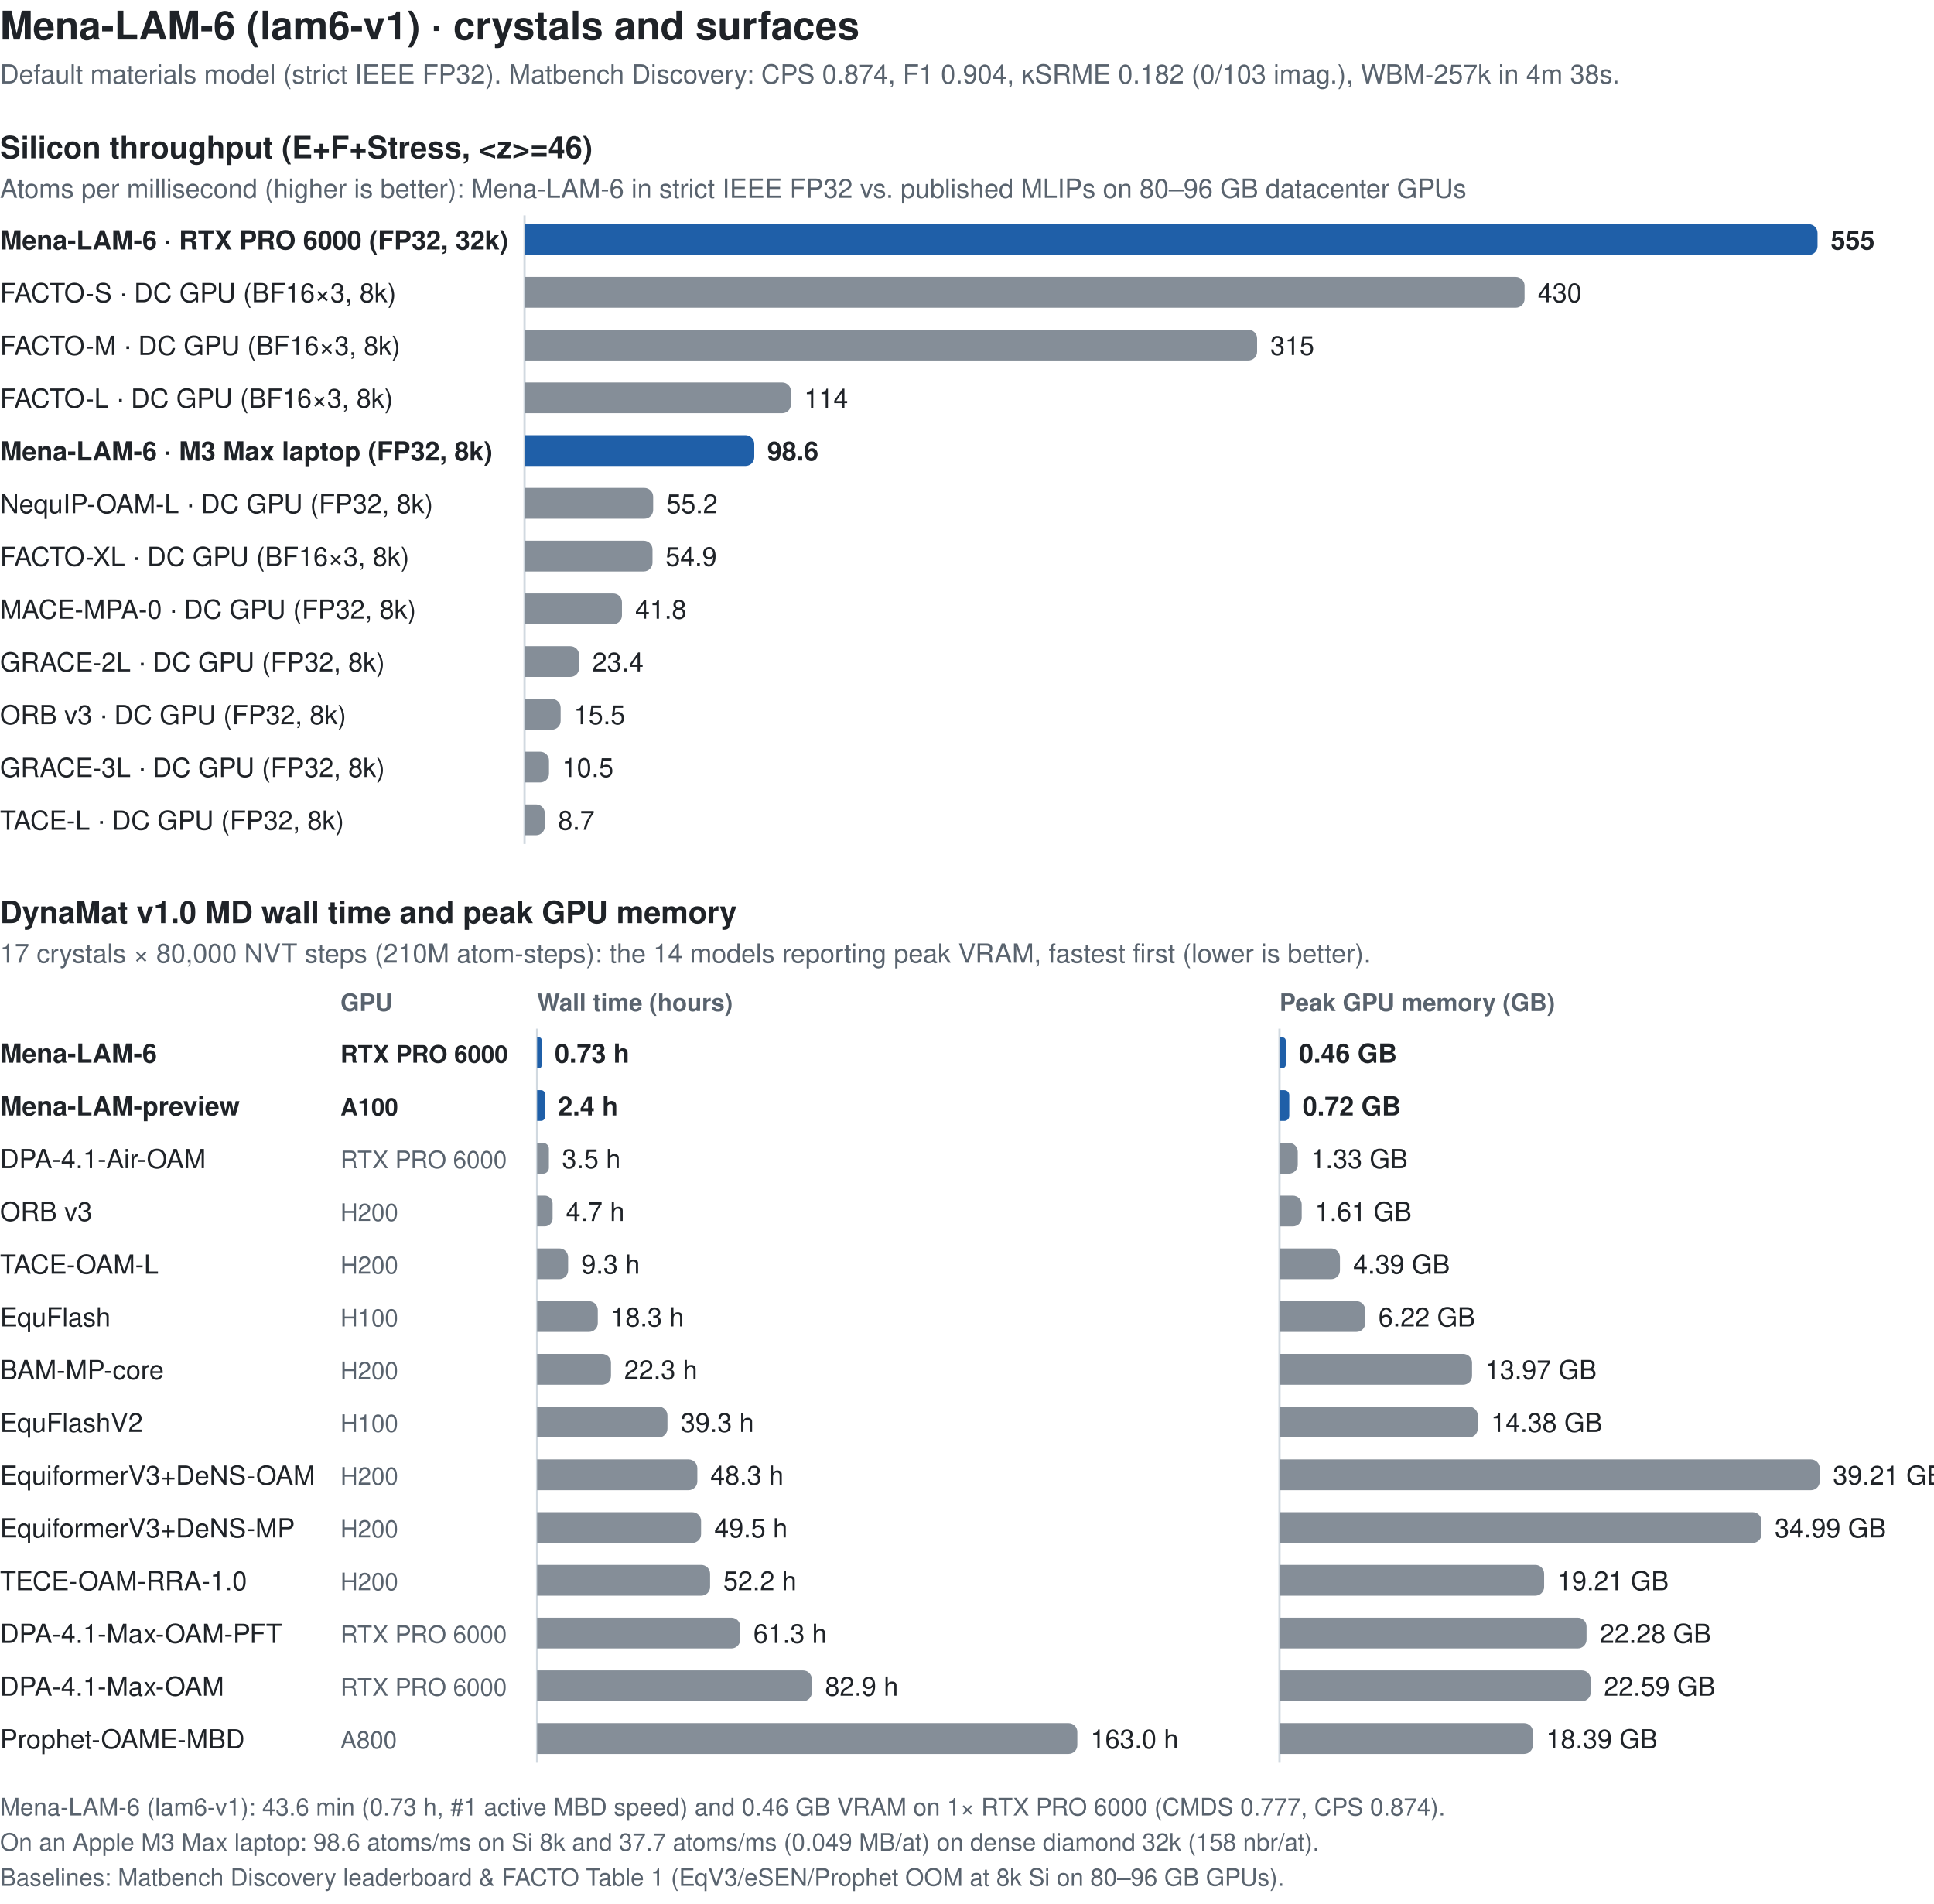
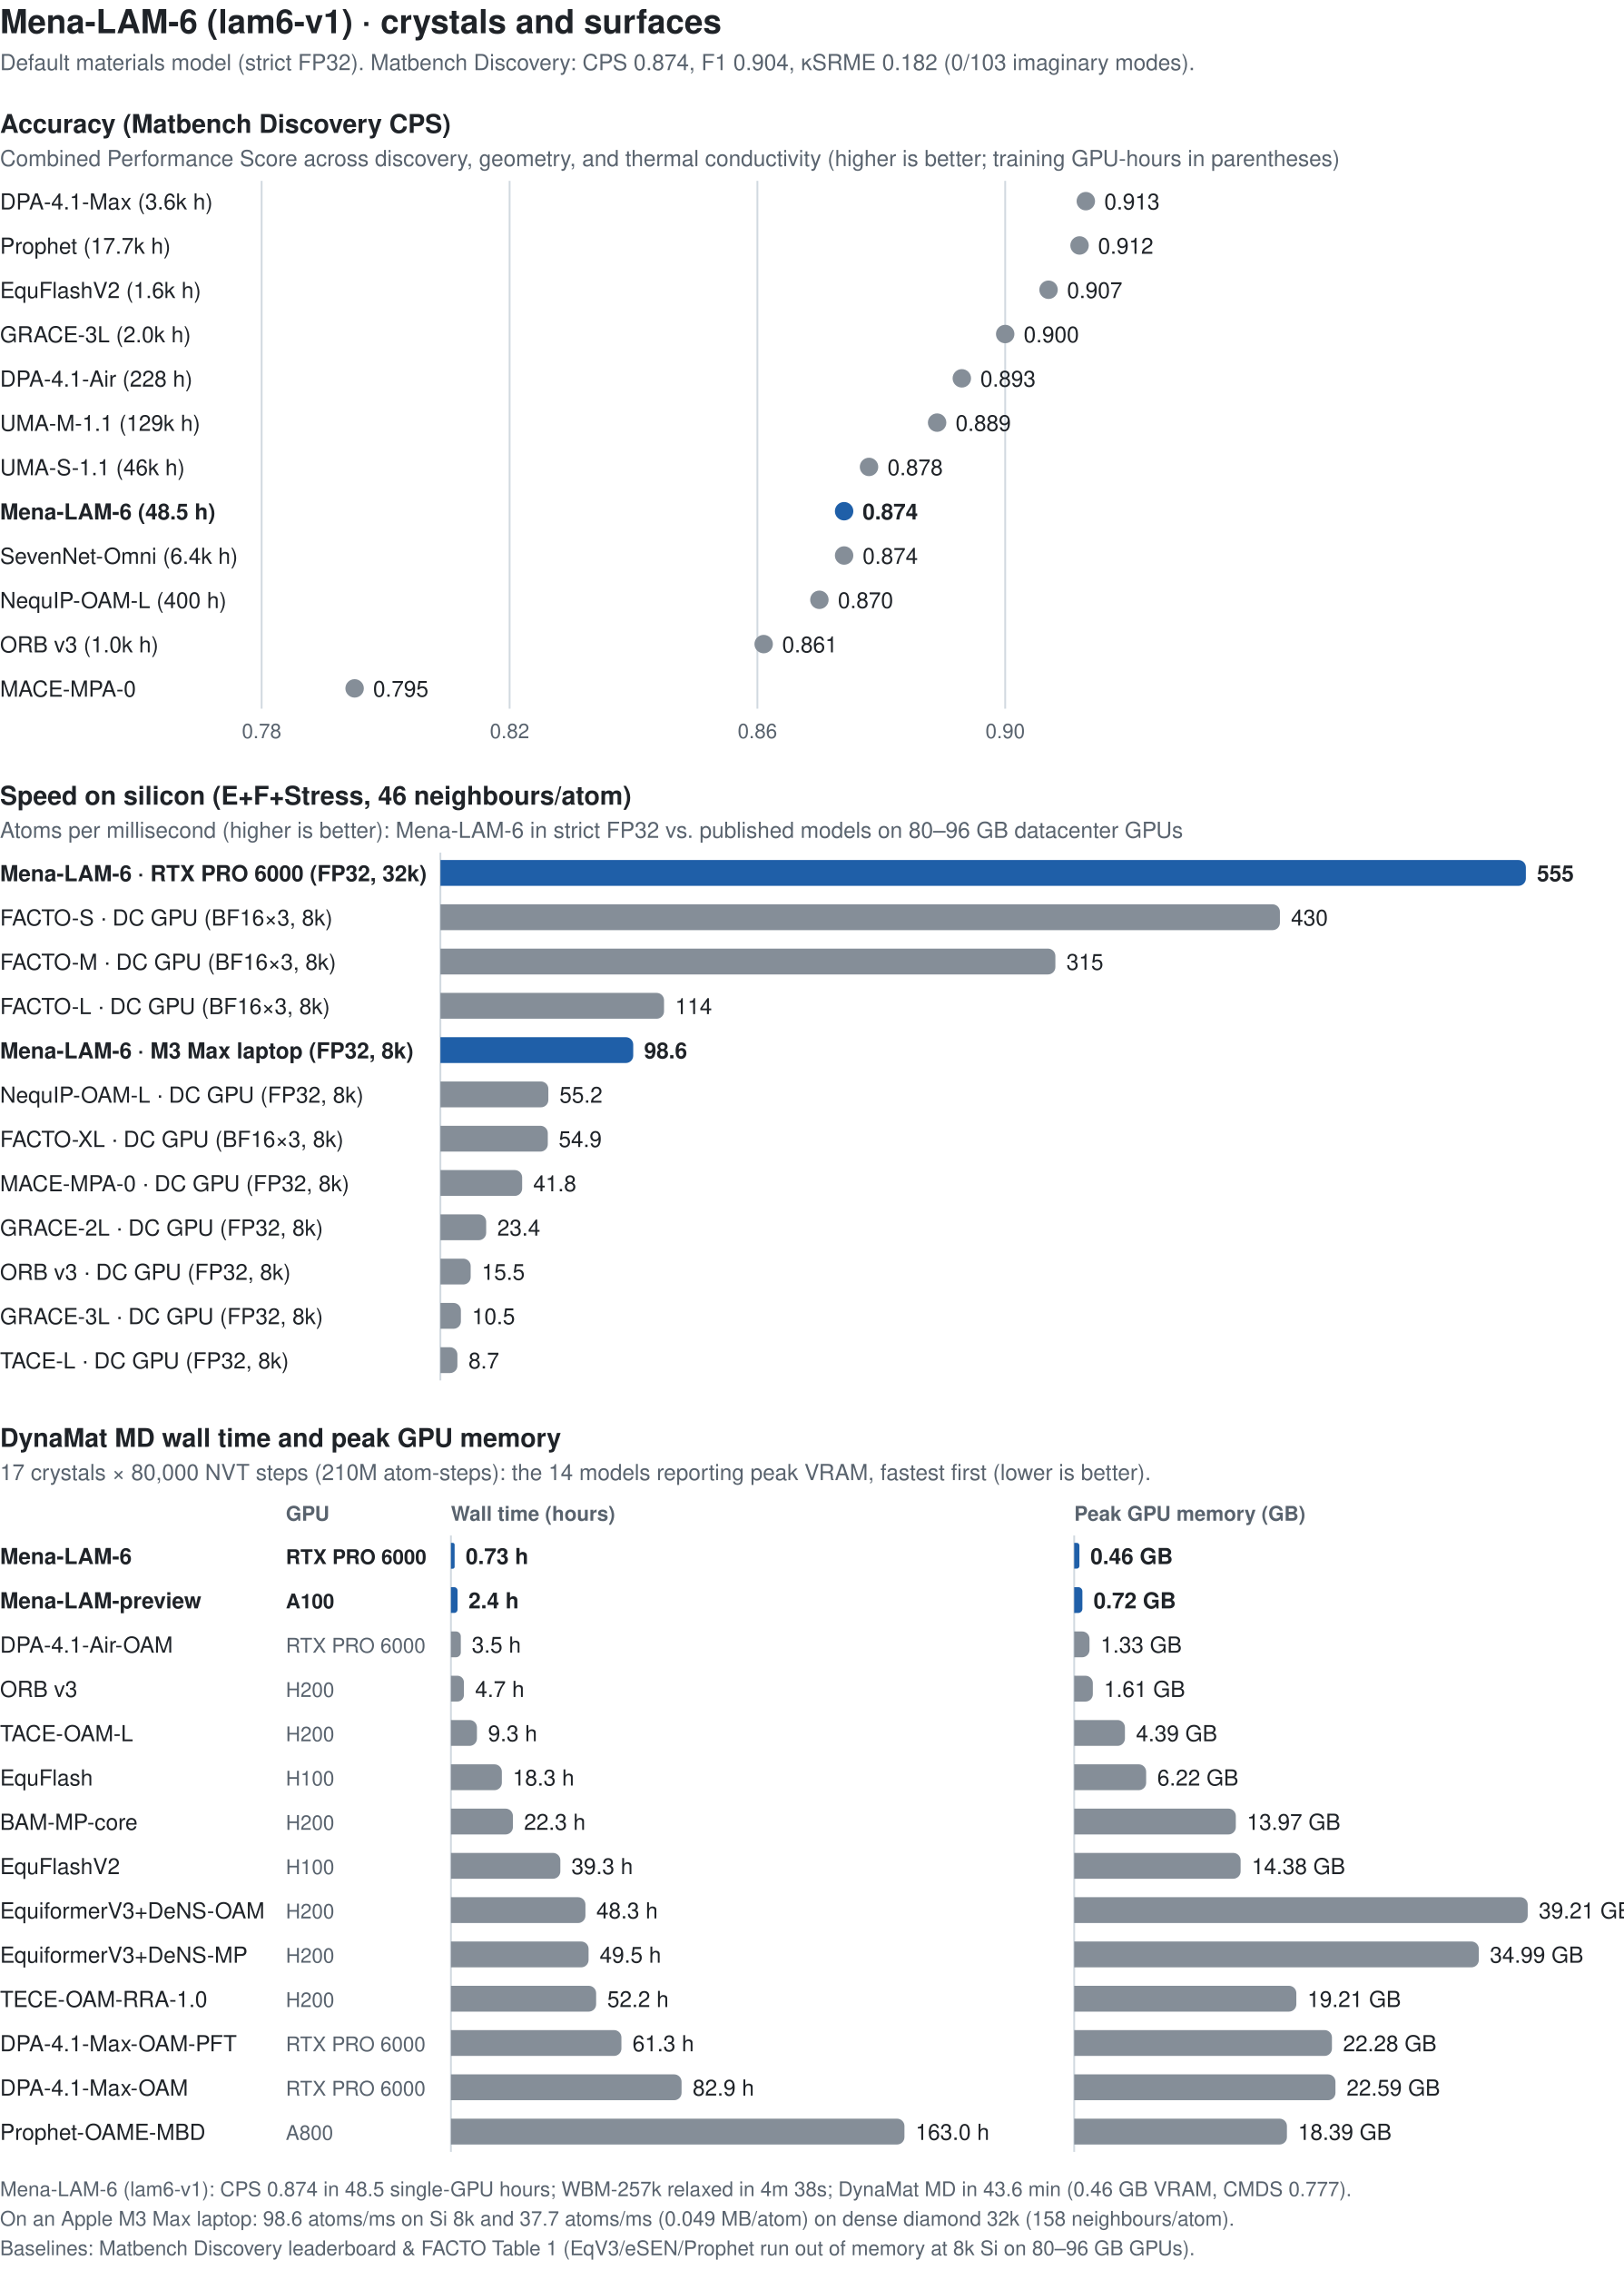
- <svg xmlns="http://www.w3.org/2000/svg" width="880" height="866" viewBox="0 0 880 866" font-family="-apple-system, BlinkMacSystemFont, 'Segoe UI', Helvetica, Arial, sans-serif" role="img" aria-labelledby="t d">
+ <svg xmlns="http://www.w3.org/2000/svg" width="880" height="1230" viewBox="0 0 880 1230" font-family="-apple-system, BlinkMacSystemFont, 'Segoe UI', Helvetica, Arial, sans-serif" role="img" aria-labelledby="t d">
  <text x="0.0" y="18.0" font-size="18" font-weight="700" fill="#1f2328" text-anchor="start">Mena-LAM-6 (lam6-v1) · crystals and surfaces</text>
-   <text x="0.0" y="38.0" font-size="12" font-weight="400" fill="#59636e" text-anchor="start">Default materials model (strict IEEE FP32). Matbench Discovery: CPS 0.874, F1 0.904, κSRME 0.182 (0/103 imag.), WBM-257k in 4m 38s.</text>
-   <text x="0.0" y="72.0" font-size="14" font-weight="600" fill="#1f2328" text-anchor="start">Silicon throughput (E+F+Stress, &lt;z&gt;=46)</text>
-   <text x="0.0" y="90.0" font-size="12" font-weight="400" fill="#59636e" text-anchor="start">Atoms per millisecond (higher is better): Mena-LAM-6 in strict IEEE FP32 vs. published MLIPs on 80–96 GB datacenter GPUs</text>
-   <line x1="238.68" y1="98" x2="238.68" y2="384" stroke="#d1d9e0" stroke-width="1" />
-   <text x="0.0" y="113.5" font-size="12" font-weight="600" fill="#1f2328" text-anchor="start">Mena-LAM-6 · RTX PRO 6000 (FP32, 32k)</text>
-   <path d="M238.7,102.0 h584.3 a4.0,4.0 0 0 1 4.0,4.0 v6.0 a4.0,4.0 0 0 1 -4.0,4.0 h-584.3 z" fill="#1f5fa8" />
-   <text x="833.0" y="113.5" font-size="12" font-weight="600" fill="#1f2328" text-anchor="start">555</text>
-   <text x="0.0" y="137.5" font-size="12" font-weight="400" fill="#1f2328" text-anchor="start">FACTO-S · DC GPU (BF16×3, 8k)</text>
-   <path d="M238.7,126.0 h451.0 a4.0,4.0 0 0 1 4.0,4.0 v6.0 a4.0,4.0 0 0 1 -4.0,4.0 h-451.0 z" fill="#858e98" />
-   <text x="699.7" y="137.5" font-size="12" font-weight="400" fill="#1f2328" text-anchor="start">430</text>
-   <text x="0.0" y="161.5" font-size="12" font-weight="400" fill="#1f2328" text-anchor="start">FACTO-M · DC GPU (BF16×3, 8k)</text>
-   <path d="M238.7,150.0 h329.3 a4.0,4.0 0 0 1 4.0,4.0 v6.0 a4.0,4.0 0 0 1 -4.0,4.0 h-329.3 z" fill="#858e98" />
-   <text x="578.0" y="161.5" font-size="12" font-weight="400" fill="#1f2328" text-anchor="start">315</text>
-   <text x="0.0" y="185.5" font-size="12" font-weight="400" fill="#1f2328" text-anchor="start">FACTO-L · DC GPU (BF16×3, 8k)</text>
-   <path d="M238.7,174.0 h117.2 a4.0,4.0 0 0 1 4.0,4.0 v6.0 a4.0,4.0 0 0 1 -4.0,4.0 h-117.2 z" fill="#858e98" />
-   <text x="365.9" y="185.5" font-size="12" font-weight="400" fill="#1f2328" text-anchor="start">114</text>
-   <text x="0.0" y="209.5" font-size="12" font-weight="600" fill="#1f2328" text-anchor="start">Mena-LAM-6 · M3 Max laptop (FP32, 8k)</text>
-   <path d="M238.7,198.0 h100.5 a4.0,4.0 0 0 1 4.0,4.0 v6.0 a4.0,4.0 0 0 1 -4.0,4.0 h-100.5 z" fill="#1f5fa8" />
-   <text x="349.1" y="209.5" font-size="12" font-weight="600" fill="#1f2328" text-anchor="start">98.6</text>
-   <text x="0.0" y="233.5" font-size="12" font-weight="400" fill="#1f2328" text-anchor="start">NequIP-OAM-L · DC GPU (FP32, 8k)</text>
-   <path d="M238.7,222.0 h54.5 a4.0,4.0 0 0 1 4.0,4.0 v6.0 a4.0,4.0 0 0 1 -4.0,4.0 h-54.5 z" fill="#858e98" />
-   <text x="303.2" y="233.5" font-size="12" font-weight="400" fill="#1f2328" text-anchor="start">55.2</text>
-   <text x="0.0" y="257.5" font-size="12" font-weight="400" fill="#1f2328" text-anchor="start">FACTO-XL · DC GPU (BF16×3, 8k)</text>
-   <path d="M238.7,246.0 h54.2 a4.0,4.0 0 0 1 4.0,4.0 v6.0 a4.0,4.0 0 0 1 -4.0,4.0 h-54.2 z" fill="#858e98" />
-   <text x="302.8" y="257.5" font-size="12" font-weight="400" fill="#1f2328" text-anchor="start">54.9</text>
-   <text x="0.0" y="281.5" font-size="12" font-weight="400" fill="#1f2328" text-anchor="start">MACE-MPA-0 · DC GPU (FP32, 8k)</text>
-   <path d="M238.7,270.0 h40.3 a4.0,4.0 0 0 1 4.0,4.0 v6.0 a4.0,4.0 0 0 1 -4.0,4.0 h-40.3 z" fill="#858e98" />
-   <text x="289.0" y="281.5" font-size="12" font-weight="400" fill="#1f2328" text-anchor="start">41.8</text>
-   <text x="0.0" y="305.5" font-size="12" font-weight="400" fill="#1f2328" text-anchor="start">GRACE-2L · DC GPU (FP32, 8k)</text>
-   <path d="M238.7,294.0 h20.8 a4.0,4.0 0 0 1 4.0,4.0 v6.0 a4.0,4.0 0 0 1 -4.0,4.0 h-20.8 z" fill="#858e98" />
-   <text x="269.5" y="305.5" font-size="12" font-weight="400" fill="#1f2328" text-anchor="start">23.4</text>
-   <text x="0.0" y="329.5" font-size="12" font-weight="400" fill="#1f2328" text-anchor="start">ORB v3 · DC GPU (FP32, 8k)</text>
-   <path d="M238.7,318.0 h12.4 a4.0,4.0 0 0 1 4.0,4.0 v6.0 a4.0,4.0 0 0 1 -4.0,4.0 h-12.4 z" fill="#858e98" />
-   <text x="261.1" y="329.5" font-size="12" font-weight="400" fill="#1f2328" text-anchor="start">15.5</text>
-   <text x="0.0" y="353.5" font-size="12" font-weight="400" fill="#1f2328" text-anchor="start">GRACE-3L · DC GPU (FP32, 8k)</text>
-   <path d="M238.7,342.0 h7.1 a4.0,4.0 0 0 1 4.0,4.0 v6.0 a4.0,4.0 0 0 1 -4.0,4.0 h-7.1 z" fill="#858e98" />
-   <text x="255.8" y="353.5" font-size="12" font-weight="400" fill="#1f2328" text-anchor="start">10.5</text>
-   <text x="0.0" y="377.5" font-size="12" font-weight="400" fill="#1f2328" text-anchor="start">TACE-L · DC GPU (FP32, 8k)</text>
-   <path d="M238.7,366.0 h5.2 a4.0,4.0 0 0 1 4.0,4.0 v6.0 a4.0,4.0 0 0 1 -4.0,4.0 h-5.2 z" fill="#858e98" />
-   <text x="253.9" y="377.5" font-size="12" font-weight="400" fill="#1f2328" text-anchor="start">8.7</text>
-   <text x="0.0" y="420.0" font-size="14" font-weight="600" fill="#1f2328" text-anchor="start">DynaMat v1.0 MD wall time and peak GPU memory</text>
-   <text x="0.0" y="438.0" font-size="12" font-weight="400" fill="#59636e" text-anchor="start">17 crystals × 80,000 NVT steps (210M atom-steps): the 14 models reporting peak VRAM, fastest first (lower is better).</text>
-   <text x="154.9" y="460.0" font-size="11" font-weight="600" fill="#59636e" text-anchor="start">GPU</text>
-   <text x="244.4" y="460.0" font-size="11" font-weight="600" fill="#59636e" text-anchor="start">Wall time (hours)</text>
-   <text x="582.2" y="460.0" font-size="11" font-weight="600" fill="#59636e" text-anchor="start">Peak GPU memory (GB)</text>
-   <line x1="244.4" y1="468" x2="244.4" y2="802" stroke="#d1d9e0" stroke-width="1" />
-   <line x1="582.2" y1="468" x2="582.2" y2="802" stroke="#d1d9e0" stroke-width="1" />
-   <text x="0.0" y="483.5" font-size="12" font-weight="600" fill="#1f2328" text-anchor="start">Mena-LAM-6</text>
-   <text x="154.9" y="483.5" font-size="11" font-weight="600" fill="#1f2328" text-anchor="start">RTX PRO 6000</text>
-   <path d="M244.4,472.0 h1.0 a1.0,1.0 0 0 1 1.0,1.0 v12.0 a1.0,1.0 0 0 1 -1.0,1.0 h-1.0 z" fill="#1f5fa8" />
-   <text x="252.4" y="483.5" font-size="12" font-weight="600" fill="#1f2328" text-anchor="start">0.73 h</text>
-   <path d="M582.2,472.0 h1.4 a1.429,1.429 0 0 1 1.429,1.429 v11.1 a1.429,1.429 0 0 1 -1.429,1.429 h-1.4 z" fill="#1f5fa8" />
-   <text x="591.0" y="483.5" font-size="12" font-weight="600" fill="#1f2328" text-anchor="start">0.46 GB</text>
-   <text x="0.0" y="507.5" font-size="12" font-weight="600" fill="#1f2328" text-anchor="start">Mena-LAM-preview</text>
-   <text x="154.9" y="507.5" font-size="11" font-weight="600" fill="#1f2328" text-anchor="start">A100</text>
-   <path d="M244.4,496.0 h1.8 a1.784,1.784 0 0 1 1.784,1.784 v10.4 a1.784,1.784 0 0 1 -1.784,1.784 h-1.8 z" fill="#1f5fa8" />
-   <text x="253.9" y="507.5" font-size="12" font-weight="600" fill="#1f2328" text-anchor="start">2.4 h</text>
-   <path d="M582.2,496.0 h2.2 a2.244,2.244 0 0 1 2.244,2.244 v9.5 a2.244,2.244 0 0 1 -2.244,2.244 h-2.2 z" fill="#1f5fa8" />
-   <text x="592.7" y="507.5" font-size="12" font-weight="600" fill="#1f2328" text-anchor="start">0.72 GB</text>
-   <text x="0.0" y="531.5" font-size="12" font-weight="400" fill="#1f2328" text-anchor="start">DPA-4.1-Air-OAM</text>
-   <text x="154.9" y="531.5" font-size="11" font-weight="400" fill="#59636e" text-anchor="start">RTX PRO 6000</text>
-   <path d="M244.4,520.0 h2.7 a2.652,2.652 0 0 1 2.652,2.652 v8.7 a2.652,2.652 0 0 1 -2.652,2.652 h-2.7 z" fill="#858e98" />
-   <text x="255.7" y="531.5" font-size="12" font-weight="400" fill="#1f2328" text-anchor="start">3.5 h</text>
-   <path d="M582.2,520.0 h4.3 a4.0,4.0 0 0 1 4.0,4.0 v6.0 a4.0,4.0 0 0 1 -4.0,4.0 h-4.3 z" fill="#858e98" />
-   <text x="596.5" y="531.5" font-size="12" font-weight="400" fill="#1f2328" text-anchor="start">1.33 GB</text>
-   <text x="0.0" y="555.5" font-size="12" font-weight="400" fill="#1f2328" text-anchor="start">ORB v3</text>
-   <text x="154.9" y="555.5" font-size="11" font-weight="400" fill="#59636e" text-anchor="start">H200</text>
-   <path d="M244.4,544.0 h3.5 a3.537,3.537 0 0 1 3.537,3.537 v6.9 a3.537,3.537 0 0 1 -3.537,3.537 h-3.5 z" fill="#858e98" />
-   <text x="257.5" y="555.5" font-size="12" font-weight="400" fill="#1f2328" text-anchor="start">4.7 h</text>
-   <path d="M582.2,544.0 h6.1 a4.0,4.0 0 0 1 4.0,4.0 v6.0 a4.0,4.0 0 0 1 -4.0,4.0 h-6.1 z" fill="#858e98" />
-   <text x="598.3" y="555.5" font-size="12" font-weight="400" fill="#1f2328" text-anchor="start">1.61 GB</text>
-   <text x="0.0" y="579.5" font-size="12" font-weight="400" fill="#1f2328" text-anchor="start">TACE-OAM-L</text>
-   <text x="154.9" y="579.5" font-size="11" font-weight="400" fill="#59636e" text-anchor="start">H200</text>
-   <path d="M244.4,568.0 h10.1 a4.0,4.0 0 0 1 4.0,4.0 v6.0 a4.0,4.0 0 0 1 -4.0,4.0 h-10.1 z" fill="#858e98" />
-   <text x="264.5" y="579.5" font-size="12" font-weight="400" fill="#1f2328" text-anchor="start">9.3 h</text>
-   <path d="M582.2,568.0 h23.5 a4.0,4.0 0 0 1 4.0,4.0 v6.0 a4.0,4.0 0 0 1 -4.0,4.0 h-23.5 z" fill="#858e98" />
-   <text x="615.7" y="579.5" font-size="12" font-weight="400" fill="#1f2328" text-anchor="start">4.39 GB</text>
-   <text x="0.0" y="603.5" font-size="12" font-weight="400" fill="#1f2328" text-anchor="start">EquFlash</text>
-   <text x="154.9" y="603.5" font-size="11" font-weight="400" fill="#59636e" text-anchor="start">H100</text>
-   <path d="M244.4,592.0 h23.6 a4.0,4.0 0 0 1 4.0,4.0 v6.0 a4.0,4.0 0 0 1 -4.0,4.0 h-23.6 z" fill="#858e98" />
-   <text x="277.9" y="603.5" font-size="12" font-weight="400" fill="#1f2328" text-anchor="start">18.3 h</text>
-   <path d="M582.2,592.0 h35.0 a4.0,4.0 0 0 1 4.0,4.0 v6.0 a4.0,4.0 0 0 1 -4.0,4.0 h-35.0 z" fill="#858e98" />
-   <text x="627.2" y="603.5" font-size="12" font-weight="400" fill="#1f2328" text-anchor="start">6.22 GB</text>
-   <text x="0.0" y="627.5" font-size="12" font-weight="400" fill="#1f2328" text-anchor="start">BAM-MP-core</text>
-   <text x="154.9" y="627.5" font-size="11" font-weight="400" fill="#59636e" text-anchor="start">H200</text>
-   <path d="M244.4,616.0 h29.6 a4.0,4.0 0 0 1 4.0,4.0 v6.0 a4.0,4.0 0 0 1 -4.0,4.0 h-29.6 z" fill="#858e98" />
-   <text x="284.0" y="627.5" font-size="12" font-weight="400" fill="#1f2328" text-anchor="start">22.3 h</text>
-   <path d="M582.2,616.0 h83.6 a4.0,4.0 0 0 1 4.0,4.0 v6.0 a4.0,4.0 0 0 1 -4.0,4.0 h-83.6 z" fill="#858e98" />
-   <text x="675.8" y="627.5" font-size="12" font-weight="400" fill="#1f2328" text-anchor="start">13.97 GB</text>
-   <text x="0.0" y="651.5" font-size="12" font-weight="400" fill="#1f2328" text-anchor="start">EquFlashV2</text>
-   <text x="154.9" y="651.5" font-size="11" font-weight="400" fill="#59636e" text-anchor="start">H100</text>
-   <path d="M244.4,640.0 h55.3 a4.0,4.0 0 0 1 4.0,4.0 v6.0 a4.0,4.0 0 0 1 -4.0,4.0 h-55.3 z" fill="#858e98" />
-   <text x="309.7" y="651.5" font-size="12" font-weight="400" fill="#1f2328" text-anchor="start">39.3 h</text>
-   <path d="M582.2,640.0 h86.2 a4.0,4.0 0 0 1 4.0,4.0 v6.0 a4.0,4.0 0 0 1 -4.0,4.0 h-86.2 z" fill="#858e98" />
-   <text x="678.4" y="651.5" font-size="12" font-weight="400" fill="#1f2328" text-anchor="start">14.38 GB</text>
-   <text x="0.0" y="675.5" font-size="12" font-weight="400" fill="#1f2328" text-anchor="start">EquiformerV3+DeNS-OAM</text>
-   <text x="154.9" y="675.5" font-size="11" font-weight="400" fill="#59636e" text-anchor="start">H200</text>
-   <path d="M244.4,664.0 h68.9 a4.0,4.0 0 0 1 4.0,4.0 v6.0 a4.0,4.0 0 0 1 -4.0,4.0 h-68.9 z" fill="#858e98" />
-   <text x="323.2" y="675.5" font-size="12" font-weight="400" fill="#1f2328" text-anchor="start">48.3 h</text>
-   <path d="M582.2,664.0 h241.8 a4.0,4.0 0 0 1 4.0,4.0 v6.0 a4.0,4.0 0 0 1 -4.0,4.0 h-241.8 z" fill="#858e98" />
-   <text x="834.0" y="675.5" font-size="12" font-weight="400" fill="#1f2328" text-anchor="start">39.21 GB</text>
-   <text x="0.0" y="699.5" font-size="12" font-weight="400" fill="#1f2328" text-anchor="start">EquiformerV3+DeNS-MP</text>
-   <text x="154.9" y="699.5" font-size="11" font-weight="400" fill="#59636e" text-anchor="start">H200</text>
-   <path d="M244.4,688.0 h70.6 a4.0,4.0 0 0 1 4.0,4.0 v6.0 a4.0,4.0 0 0 1 -4.0,4.0 h-70.6 z" fill="#858e98" />
-   <text x="325.0" y="699.5" font-size="12" font-weight="400" fill="#1f2328" text-anchor="start">49.5 h</text>
-   <path d="M582.2,688.0 h215.3 a4.0,4.0 0 0 1 4.0,4.0 v6.0 a4.0,4.0 0 0 1 -4.0,4.0 h-215.3 z" fill="#858e98" />
-   <text x="807.5" y="699.5" font-size="12" font-weight="400" fill="#1f2328" text-anchor="start">34.99 GB</text>
-   <text x="0.0" y="723.5" font-size="12" font-weight="400" fill="#1f2328" text-anchor="start">TECE-OAM-RRA-1.0</text>
-   <text x="154.9" y="723.5" font-size="11" font-weight="400" fill="#59636e" text-anchor="start">H200</text>
-   <path d="M244.4,712.0 h74.7 a4.0,4.0 0 0 1 4.0,4.0 v6.0 a4.0,4.0 0 0 1 -4.0,4.0 h-74.7 z" fill="#858e98" />
-   <text x="329.1" y="723.5" font-size="12" font-weight="400" fill="#1f2328" text-anchor="start">52.2 h</text>
-   <path d="M582.2,712.0 h116.4 a4.0,4.0 0 0 1 4.0,4.0 v6.0 a4.0,4.0 0 0 1 -4.0,4.0 h-116.4 z" fill="#858e98" />
-   <text x="708.6" y="723.5" font-size="12" font-weight="400" fill="#1f2328" text-anchor="start">19.21 GB</text>
-   <text x="0.0" y="747.5" font-size="12" font-weight="400" fill="#1f2328" text-anchor="start">DPA-4.1-Max-OAM-PFT</text>
-   <text x="154.9" y="747.5" font-size="11" font-weight="400" fill="#59636e" text-anchor="start">RTX PRO 6000</text>
-   <path d="M244.4,736.0 h88.4 a4.0,4.0 0 0 1 4.0,4.0 v6.0 a4.0,4.0 0 0 1 -4.0,4.0 h-88.4 z" fill="#858e98" />
-   <text x="342.8" y="747.5" font-size="12" font-weight="400" fill="#1f2328" text-anchor="start">61.3 h</text>
-   <path d="M582.2,736.0 h135.7 a4.0,4.0 0 0 1 4.0,4.0 v6.0 a4.0,4.0 0 0 1 -4.0,4.0 h-135.7 z" fill="#858e98" />
-   <text x="727.9" y="747.5" font-size="12" font-weight="400" fill="#1f2328" text-anchor="start">22.28 GB</text>
-   <text x="0.0" y="771.5" font-size="12" font-weight="400" fill="#1f2328" text-anchor="start">DPA-4.1-Max-OAM</text>
-   <text x="154.9" y="771.5" font-size="11" font-weight="400" fill="#59636e" text-anchor="start">RTX PRO 6000</text>
-   <path d="M244.4,760.0 h121.0 a4.0,4.0 0 0 1 4.0,4.0 v6.0 a4.0,4.0 0 0 1 -4.0,4.0 h-121.0 z" fill="#858e98" />
-   <text x="375.4" y="771.5" font-size="12" font-weight="400" fill="#1f2328" text-anchor="start">82.9 h</text>
-   <path d="M582.2,760.0 h137.6 a4.0,4.0 0 0 1 4.0,4.0 v6.0 a4.0,4.0 0 0 1 -4.0,4.0 h-137.6 z" fill="#858e98" />
-   <text x="729.8" y="771.5" font-size="12" font-weight="400" fill="#1f2328" text-anchor="start">22.59 GB</text>
-   <text x="0.0" y="795.5" font-size="12" font-weight="400" fill="#1f2328" text-anchor="start">Prophet-OAME-MBD</text>
-   <text x="154.9" y="795.5" font-size="11" font-weight="400" fill="#59636e" text-anchor="start">A800</text>
-   <path d="M244.4,784.0 h241.8 a4.0,4.0 0 0 1 4.0,4.0 v6.0 a4.0,4.0 0 0 1 -4.0,4.0 h-241.8 z" fill="#858e98" />
-   <text x="496.2" y="795.5" font-size="12" font-weight="400" fill="#1f2328" text-anchor="start">163.0 h</text>
-   <path d="M582.2,784.0 h111.3 a4.0,4.0 0 0 1 4.0,4.0 v6.0 a4.0,4.0 0 0 1 -4.0,4.0 h-111.3 z" fill="#858e98" />
-   <text x="703.5" y="795.5" font-size="12" font-weight="400" fill="#1f2328" text-anchor="start">18.39 GB</text>
-   <text x="0.0" y="826.0" font-size="11" font-weight="400" fill="#59636e" text-anchor="start">Mena-LAM-6 (lam6-v1): 43.6 min (0.73 h, #1 active MBD speed) and 0.46 GB VRAM on 1× RTX PRO 6000 (CMDS 0.777, CPS 0.874).</text>
-   <text x="0.0" y="842.0" font-size="11" font-weight="400" fill="#59636e" text-anchor="start">On an Apple M3 Max laptop: 98.6 atoms/ms on Si 8k and 37.7 atoms/ms (0.049 MB/at) on dense diamond 32k (158 nbr/at).</text>
-   <text x="0.0" y="858.0" font-size="11" font-weight="400" fill="#59636e" text-anchor="start">Baselines: Matbench Discovery leaderboard &amp; FACTO Table 1 (EqV3/eSEN/Prophet OOM at 8k Si on 80–96 GB GPUs).</text>
+   <text x="0.0" y="38.0" font-size="12" font-weight="400" fill="#59636e" text-anchor="start">Default materials model (strict FP32). Matbench Discovery: CPS 0.874, F1 0.904, κSRME 0.182 (0/103 imaginary modes).</text>
+   <text x="0.0" y="72.0" font-size="14" font-weight="600" fill="#1f2328" text-anchor="start">Accuracy (Matbench Discovery CPS)</text>
+   <text x="0.0" y="90.0" font-size="12" font-weight="400" fill="#59636e" text-anchor="start">Combined Performance Score across discovery, geometry, and thermal conductivity (higher is better; training GPU-hours in parentheses)</text>
+   <line x1="141.8" y1="98" x2="141.8" y2="384" stroke="#d1d9e0" stroke-width="1" />
+   <text x="141.8" y="400.0" font-size="11" font-weight="400" fill="#59636e" text-anchor="middle">0.78</text>
+   <line x1="276.2" y1="98" x2="276.2" y2="384" stroke="#d1d9e0" stroke-width="1" />
+   <text x="276.2" y="400.0" font-size="11" font-weight="400" fill="#59636e" text-anchor="middle">0.82</text>
+   <line x1="410.5" y1="98" x2="410.5" y2="384" stroke="#d1d9e0" stroke-width="1" />
+   <text x="410.5" y="400.0" font-size="11" font-weight="400" fill="#59636e" text-anchor="middle">0.86</text>
+   <line x1="544.8" y1="98" x2="544.8" y2="384" stroke="#d1d9e0" stroke-width="1" />
+   <text x="544.8" y="400.0" font-size="11" font-weight="400" fill="#59636e" text-anchor="middle">0.90</text>
+   <text x="0.0" y="113.5" font-size="12" font-weight="400" fill="#1f2328" text-anchor="start">DPA-4.1-Max (3.6k h)</text>
+   <circle cx="588.5" cy="109.0" r="5" fill="#858e98" />
+   <text x="598.5" y="113.5" font-size="12" font-weight="400" fill="#1f2328" text-anchor="start">0.913</text>
+   <text x="0.0" y="137.5" font-size="12" font-weight="400" fill="#1f2328" text-anchor="start">Prophet (17.7k h)</text>
+   <circle cx="585.1" cy="133.0" r="5" fill="#858e98" />
+   <text x="595.1" y="137.5" font-size="12" font-weight="400" fill="#1f2328" text-anchor="start">0.912</text>
+   <text x="0.0" y="161.5" font-size="12" font-weight="400" fill="#1f2328" text-anchor="start">EquFlashV2 (1.6k h)</text>
+   <circle cx="568.3" cy="157.0" r="5" fill="#858e98" />
+   <text x="578.3" y="161.5" font-size="12" font-weight="400" fill="#1f2328" text-anchor="start">0.907</text>
+   <text x="0.0" y="185.5" font-size="12" font-weight="400" fill="#1f2328" text-anchor="start">GRACE-3L (2.0k h)</text>
+   <circle cx="544.8" cy="181.0" r="5" fill="#858e98" />
+   <text x="554.8" y="185.5" font-size="12" font-weight="400" fill="#1f2328" text-anchor="start">0.900</text>
+   <text x="0.0" y="209.5" font-size="12" font-weight="400" fill="#1f2328" text-anchor="start">DPA-4.1-Air (228 h)</text>
+   <circle cx="521.3" cy="205.0" r="5" fill="#858e98" />
+   <text x="531.3" y="209.5" font-size="12" font-weight="400" fill="#1f2328" text-anchor="start">0.893</text>
+   <text x="0.0" y="233.5" font-size="12" font-weight="400" fill="#1f2328" text-anchor="start">UMA-M-1.1 (129k h)</text>
+   <circle cx="507.9" cy="229.0" r="5" fill="#858e98" />
+   <text x="517.9" y="233.5" font-size="12" font-weight="400" fill="#1f2328" text-anchor="start">0.889</text>
+   <text x="0.0" y="257.5" font-size="12" font-weight="400" fill="#1f2328" text-anchor="start">UMA-S-1.1 (46k h)</text>
+   <circle cx="471.0" cy="253.0" r="5" fill="#858e98" />
+   <text x="481.0" y="257.5" font-size="12" font-weight="400" fill="#1f2328" text-anchor="start">0.878</text>
+   <text x="0.0" y="281.5" font-size="12" font-weight="600" fill="#1f2328" text-anchor="start">Mena-LAM-6 (48.5 h)</text>
+   <circle cx="457.5" cy="277.0" r="5" fill="#1f5fa8" />
+   <text x="467.5" y="281.5" font-size="12" font-weight="600" fill="#1f2328" text-anchor="start">0.874</text>
+   <text x="0.0" y="305.5" font-size="12" font-weight="400" fill="#1f2328" text-anchor="start">SevenNet-Omni (6.4k h)</text>
+   <circle cx="457.5" cy="301.0" r="5" fill="#858e98" />
+   <text x="467.5" y="305.5" font-size="12" font-weight="400" fill="#1f2328" text-anchor="start">0.874</text>
+   <text x="0.0" y="329.5" font-size="12" font-weight="400" fill="#1f2328" text-anchor="start">NequIP-OAM-L (400 h)</text>
+   <circle cx="444.1" cy="325.0" r="5" fill="#858e98" />
+   <text x="454.1" y="329.5" font-size="12" font-weight="400" fill="#1f2328" text-anchor="start">0.870</text>
+   <text x="0.0" y="353.5" font-size="12" font-weight="400" fill="#1f2328" text-anchor="start">ORB v3 (1.0k h)</text>
+   <circle cx="413.9" cy="349.0" r="5" fill="#858e98" />
+   <text x="423.9" y="353.5" font-size="12" font-weight="400" fill="#1f2328" text-anchor="start">0.861</text>
+   <text x="0.0" y="377.5" font-size="12" font-weight="400" fill="#1f2328" text-anchor="start">MACE-MPA-0</text>
+   <circle cx="192.2" cy="373.0" r="5" fill="#858e98" />
+   <text x="202.2" y="377.5" font-size="12" font-weight="400" fill="#1f2328" text-anchor="start">0.795</text>
+   <text x="0.0" y="436.0" font-size="14" font-weight="600" fill="#1f2328" text-anchor="start">Speed on silicon (E+F+Stress, 46 neighbours/atom)</text>
+   <text x="0.0" y="454.0" font-size="12" font-weight="400" fill="#59636e" text-anchor="start">Atoms per millisecond (higher is better): Mena-LAM-6 in strict FP32 vs. published models on 80–96 GB datacenter GPUs</text>
+   <line x1="238.68" y1="462" x2="238.68" y2="748" stroke="#d1d9e0" stroke-width="1" />
+   <text x="0.0" y="477.5" font-size="12" font-weight="600" fill="#1f2328" text-anchor="start">Mena-LAM-6 · RTX PRO 6000 (FP32, 32k)</text>
+   <path d="M238.7,466.0 h584.3 a4.0,4.0 0 0 1 4.0,4.0 v6.0 a4.0,4.0 0 0 1 -4.0,4.0 h-584.3 z" fill="#1f5fa8" />
+   <text x="833.0" y="477.5" font-size="12" font-weight="600" fill="#1f2328" text-anchor="start">555</text>
+   <text x="0.0" y="501.5" font-size="12" font-weight="400" fill="#1f2328" text-anchor="start">FACTO-S · DC GPU (BF16×3, 8k)</text>
+   <path d="M238.7,490.0 h451.0 a4.0,4.0 0 0 1 4.0,4.0 v6.0 a4.0,4.0 0 0 1 -4.0,4.0 h-451.0 z" fill="#858e98" />
+   <text x="699.7" y="501.5" font-size="12" font-weight="400" fill="#1f2328" text-anchor="start">430</text>
+   <text x="0.0" y="525.5" font-size="12" font-weight="400" fill="#1f2328" text-anchor="start">FACTO-M · DC GPU (BF16×3, 8k)</text>
+   <path d="M238.7,514.0 h329.3 a4.0,4.0 0 0 1 4.0,4.0 v6.0 a4.0,4.0 0 0 1 -4.0,4.0 h-329.3 z" fill="#858e98" />
+   <text x="578.0" y="525.5" font-size="12" font-weight="400" fill="#1f2328" text-anchor="start">315</text>
+   <text x="0.0" y="549.5" font-size="12" font-weight="400" fill="#1f2328" text-anchor="start">FACTO-L · DC GPU (BF16×3, 8k)</text>
+   <path d="M238.7,538.0 h117.2 a4.0,4.0 0 0 1 4.0,4.0 v6.0 a4.0,4.0 0 0 1 -4.0,4.0 h-117.2 z" fill="#858e98" />
+   <text x="365.9" y="549.5" font-size="12" font-weight="400" fill="#1f2328" text-anchor="start">114</text>
+   <text x="0.0" y="573.5" font-size="12" font-weight="600" fill="#1f2328" text-anchor="start">Mena-LAM-6 · M3 Max laptop (FP32, 8k)</text>
+   <path d="M238.7,562.0 h100.5 a4.0,4.0 0 0 1 4.0,4.0 v6.0 a4.0,4.0 0 0 1 -4.0,4.0 h-100.5 z" fill="#1f5fa8" />
+   <text x="349.1" y="573.5" font-size="12" font-weight="600" fill="#1f2328" text-anchor="start">98.6</text>
+   <text x="0.0" y="597.5" font-size="12" font-weight="400" fill="#1f2328" text-anchor="start">NequIP-OAM-L · DC GPU (FP32, 8k)</text>
+   <path d="M238.7,586.0 h54.5 a4.0,4.0 0 0 1 4.0,4.0 v6.0 a4.0,4.0 0 0 1 -4.0,4.0 h-54.5 z" fill="#858e98" />
+   <text x="303.2" y="597.5" font-size="12" font-weight="400" fill="#1f2328" text-anchor="start">55.2</text>
+   <text x="0.0" y="621.5" font-size="12" font-weight="400" fill="#1f2328" text-anchor="start">FACTO-XL · DC GPU (BF16×3, 8k)</text>
+   <path d="M238.7,610.0 h54.2 a4.0,4.0 0 0 1 4.0,4.0 v6.0 a4.0,4.0 0 0 1 -4.0,4.0 h-54.2 z" fill="#858e98" />
+   <text x="302.8" y="621.5" font-size="12" font-weight="400" fill="#1f2328" text-anchor="start">54.9</text>
+   <text x="0.0" y="645.5" font-size="12" font-weight="400" fill="#1f2328" text-anchor="start">MACE-MPA-0 · DC GPU (FP32, 8k)</text>
+   <path d="M238.7,634.0 h40.3 a4.0,4.0 0 0 1 4.0,4.0 v6.0 a4.0,4.0 0 0 1 -4.0,4.0 h-40.3 z" fill="#858e98" />
+   <text x="289.0" y="645.5" font-size="12" font-weight="400" fill="#1f2328" text-anchor="start">41.8</text>
+   <text x="0.0" y="669.5" font-size="12" font-weight="400" fill="#1f2328" text-anchor="start">GRACE-2L · DC GPU (FP32, 8k)</text>
+   <path d="M238.7,658.0 h20.8 a4.0,4.0 0 0 1 4.0,4.0 v6.0 a4.0,4.0 0 0 1 -4.0,4.0 h-20.8 z" fill="#858e98" />
+   <text x="269.5" y="669.5" font-size="12" font-weight="400" fill="#1f2328" text-anchor="start">23.4</text>
+   <text x="0.0" y="693.5" font-size="12" font-weight="400" fill="#1f2328" text-anchor="start">ORB v3 · DC GPU (FP32, 8k)</text>
+   <path d="M238.7,682.0 h12.4 a4.0,4.0 0 0 1 4.0,4.0 v6.0 a4.0,4.0 0 0 1 -4.0,4.0 h-12.4 z" fill="#858e98" />
+   <text x="261.1" y="693.5" font-size="12" font-weight="400" fill="#1f2328" text-anchor="start">15.5</text>
+   <text x="0.0" y="717.5" font-size="12" font-weight="400" fill="#1f2328" text-anchor="start">GRACE-3L · DC GPU (FP32, 8k)</text>
+   <path d="M238.7,706.0 h7.1 a4.0,4.0 0 0 1 4.0,4.0 v6.0 a4.0,4.0 0 0 1 -4.0,4.0 h-7.1 z" fill="#858e98" />
+   <text x="255.8" y="717.5" font-size="12" font-weight="400" fill="#1f2328" text-anchor="start">10.5</text>
+   <text x="0.0" y="741.5" font-size="12" font-weight="400" fill="#1f2328" text-anchor="start">TACE-L · DC GPU (FP32, 8k)</text>
+   <path d="M238.7,730.0 h5.2 a4.0,4.0 0 0 1 4.0,4.0 v6.0 a4.0,4.0 0 0 1 -4.0,4.0 h-5.2 z" fill="#858e98" />
+   <text x="253.9" y="741.5" font-size="12" font-weight="400" fill="#1f2328" text-anchor="start">8.7</text>
+   <text x="0.0" y="784.0" font-size="14" font-weight="600" fill="#1f2328" text-anchor="start">DynaMat MD wall time and peak GPU memory</text>
+   <text x="0.0" y="802.0" font-size="12" font-weight="400" fill="#59636e" text-anchor="start">17 crystals × 80,000 NVT steps (210M atom-steps): the 14 models reporting peak VRAM, fastest first (lower is better).</text>
+   <text x="154.9" y="824.0" font-size="11" font-weight="600" fill="#59636e" text-anchor="start">GPU</text>
+   <text x="244.4" y="824.0" font-size="11" font-weight="600" fill="#59636e" text-anchor="start">Wall time (hours)</text>
+   <text x="582.2" y="824.0" font-size="11" font-weight="600" fill="#59636e" text-anchor="start">Peak GPU memory (GB)</text>
+   <line x1="244.4" y1="832" x2="244.4" y2="1166" stroke="#d1d9e0" stroke-width="1" />
+   <line x1="582.2" y1="832" x2="582.2" y2="1166" stroke="#d1d9e0" stroke-width="1" />
+   <text x="0.0" y="847.5" font-size="12" font-weight="600" fill="#1f2328" text-anchor="start">Mena-LAM-6</text>
+   <text x="154.9" y="847.5" font-size="11" font-weight="600" fill="#1f2328" text-anchor="start">RTX PRO 6000</text>
+   <path d="M244.4,836.0 h1.0 a1.0,1.0 0 0 1 1.0,1.0 v12.0 a1.0,1.0 0 0 1 -1.0,1.0 h-1.0 z" fill="#1f5fa8" />
+   <text x="252.4" y="847.5" font-size="12" font-weight="600" fill="#1f2328" text-anchor="start">0.73 h</text>
+   <path d="M582.2,836.0 h1.4 a1.429,1.429 0 0 1 1.429,1.429 v11.1 a1.429,1.429 0 0 1 -1.429,1.429 h-1.4 z" fill="#1f5fa8" />
+   <text x="591.0" y="847.5" font-size="12" font-weight="600" fill="#1f2328" text-anchor="start">0.46 GB</text>
+   <text x="0.0" y="871.5" font-size="12" font-weight="600" fill="#1f2328" text-anchor="start">Mena-LAM-preview</text>
+   <text x="154.9" y="871.5" font-size="11" font-weight="600" fill="#1f2328" text-anchor="start">A100</text>
+   <path d="M244.4,860.0 h1.8 a1.784,1.784 0 0 1 1.784,1.784 v10.4 a1.784,1.784 0 0 1 -1.784,1.784 h-1.8 z" fill="#1f5fa8" />
+   <text x="253.9" y="871.5" font-size="12" font-weight="600" fill="#1f2328" text-anchor="start">2.4 h</text>
+   <path d="M582.2,860.0 h2.2 a2.244,2.244 0 0 1 2.244,2.244 v9.5 a2.244,2.244 0 0 1 -2.244,2.244 h-2.2 z" fill="#1f5fa8" />
+   <text x="592.7" y="871.5" font-size="12" font-weight="600" fill="#1f2328" text-anchor="start">0.72 GB</text>
+   <text x="0.0" y="895.5" font-size="12" font-weight="400" fill="#1f2328" text-anchor="start">DPA-4.1-Air-OAM</text>
+   <text x="154.9" y="895.5" font-size="11" font-weight="400" fill="#59636e" text-anchor="start">RTX PRO 6000</text>
+   <path d="M244.4,884.0 h2.7 a2.652,2.652 0 0 1 2.652,2.652 v8.7 a2.652,2.652 0 0 1 -2.652,2.652 h-2.7 z" fill="#858e98" />
+   <text x="255.7" y="895.5" font-size="12" font-weight="400" fill="#1f2328" text-anchor="start">3.5 h</text>
+   <path d="M582.2,884.0 h4.3 a4.0,4.0 0 0 1 4.0,4.0 v6.0 a4.0,4.0 0 0 1 -4.0,4.0 h-4.3 z" fill="#858e98" />
+   <text x="596.5" y="895.5" font-size="12" font-weight="400" fill="#1f2328" text-anchor="start">1.33 GB</text>
+   <text x="0.0" y="919.5" font-size="12" font-weight="400" fill="#1f2328" text-anchor="start">ORB v3</text>
+   <text x="154.9" y="919.5" font-size="11" font-weight="400" fill="#59636e" text-anchor="start">H200</text>
+   <path d="M244.4,908.0 h3.5 a3.537,3.537 0 0 1 3.537,3.537 v6.9 a3.537,3.537 0 0 1 -3.537,3.537 h-3.5 z" fill="#858e98" />
+   <text x="257.5" y="919.5" font-size="12" font-weight="400" fill="#1f2328" text-anchor="start">4.7 h</text>
+   <path d="M582.2,908.0 h6.1 a4.0,4.0 0 0 1 4.0,4.0 v6.0 a4.0,4.0 0 0 1 -4.0,4.0 h-6.1 z" fill="#858e98" />
+   <text x="598.3" y="919.5" font-size="12" font-weight="400" fill="#1f2328" text-anchor="start">1.61 GB</text>
+   <text x="0.0" y="943.5" font-size="12" font-weight="400" fill="#1f2328" text-anchor="start">TACE-OAM-L</text>
+   <text x="154.9" y="943.5" font-size="11" font-weight="400" fill="#59636e" text-anchor="start">H200</text>
+   <path d="M244.4,932.0 h10.1 a4.0,4.0 0 0 1 4.0,4.0 v6.0 a4.0,4.0 0 0 1 -4.0,4.0 h-10.1 z" fill="#858e98" />
+   <text x="264.5" y="943.5" font-size="12" font-weight="400" fill="#1f2328" text-anchor="start">9.3 h</text>
+   <path d="M582.2,932.0 h23.5 a4.0,4.0 0 0 1 4.0,4.0 v6.0 a4.0,4.0 0 0 1 -4.0,4.0 h-23.5 z" fill="#858e98" />
+   <text x="615.7" y="943.5" font-size="12" font-weight="400" fill="#1f2328" text-anchor="start">4.39 GB</text>
+   <text x="0.0" y="967.5" font-size="12" font-weight="400" fill="#1f2328" text-anchor="start">EquFlash</text>
+   <text x="154.9" y="967.5" font-size="11" font-weight="400" fill="#59636e" text-anchor="start">H100</text>
+   <path d="M244.4,956.0 h23.6 a4.0,4.0 0 0 1 4.0,4.0 v6.0 a4.0,4.0 0 0 1 -4.0,4.0 h-23.6 z" fill="#858e98" />
+   <text x="277.9" y="967.5" font-size="12" font-weight="400" fill="#1f2328" text-anchor="start">18.3 h</text>
+   <path d="M582.2,956.0 h35.0 a4.0,4.0 0 0 1 4.0,4.0 v6.0 a4.0,4.0 0 0 1 -4.0,4.0 h-35.0 z" fill="#858e98" />
+   <text x="627.2" y="967.5" font-size="12" font-weight="400" fill="#1f2328" text-anchor="start">6.22 GB</text>
+   <text x="0.0" y="991.5" font-size="12" font-weight="400" fill="#1f2328" text-anchor="start">BAM-MP-core</text>
+   <text x="154.9" y="991.5" font-size="11" font-weight="400" fill="#59636e" text-anchor="start">H200</text>
+   <path d="M244.4,980.0 h29.6 a4.0,4.0 0 0 1 4.0,4.0 v6.0 a4.0,4.0 0 0 1 -4.0,4.0 h-29.6 z" fill="#858e98" />
+   <text x="284.0" y="991.5" font-size="12" font-weight="400" fill="#1f2328" text-anchor="start">22.3 h</text>
+   <path d="M582.2,980.0 h83.6 a4.0,4.0 0 0 1 4.0,4.0 v6.0 a4.0,4.0 0 0 1 -4.0,4.0 h-83.6 z" fill="#858e98" />
+   <text x="675.8" y="991.5" font-size="12" font-weight="400" fill="#1f2328" text-anchor="start">13.97 GB</text>
+   <text x="0.0" y="1015.5" font-size="12" font-weight="400" fill="#1f2328" text-anchor="start">EquFlashV2</text>
+   <text x="154.9" y="1015.5" font-size="11" font-weight="400" fill="#59636e" text-anchor="start">H100</text>
+   <path d="M244.4,1004.0 h55.3 a4.0,4.0 0 0 1 4.0,4.0 v6.0 a4.0,4.0 0 0 1 -4.0,4.0 h-55.3 z" fill="#858e98" />
+   <text x="309.7" y="1015.5" font-size="12" font-weight="400" fill="#1f2328" text-anchor="start">39.3 h</text>
+   <path d="M582.2,1004.0 h86.2 a4.0,4.0 0 0 1 4.0,4.0 v6.0 a4.0,4.0 0 0 1 -4.0,4.0 h-86.2 z" fill="#858e98" />
+   <text x="678.4" y="1015.5" font-size="12" font-weight="400" fill="#1f2328" text-anchor="start">14.38 GB</text>
+   <text x="0.0" y="1039.5" font-size="12" font-weight="400" fill="#1f2328" text-anchor="start">EquiformerV3+DeNS-OAM</text>
+   <text x="154.9" y="1039.5" font-size="11" font-weight="400" fill="#59636e" text-anchor="start">H200</text>
+   <path d="M244.4,1028.0 h68.9 a4.0,4.0 0 0 1 4.0,4.0 v6.0 a4.0,4.0 0 0 1 -4.0,4.0 h-68.9 z" fill="#858e98" />
+   <text x="323.2" y="1039.5" font-size="12" font-weight="400" fill="#1f2328" text-anchor="start">48.3 h</text>
+   <path d="M582.2,1028.0 h241.8 a4.0,4.0 0 0 1 4.0,4.0 v6.0 a4.0,4.0 0 0 1 -4.0,4.0 h-241.8 z" fill="#858e98" />
+   <text x="834.0" y="1039.5" font-size="12" font-weight="400" fill="#1f2328" text-anchor="start">39.21 GB</text>
+   <text x="0.0" y="1063.5" font-size="12" font-weight="400" fill="#1f2328" text-anchor="start">EquiformerV3+DeNS-MP</text>
+   <text x="154.9" y="1063.5" font-size="11" font-weight="400" fill="#59636e" text-anchor="start">H200</text>
+   <path d="M244.4,1052.0 h70.6 a4.0,4.0 0 0 1 4.0,4.0 v6.0 a4.0,4.0 0 0 1 -4.0,4.0 h-70.6 z" fill="#858e98" />
+   <text x="325.0" y="1063.5" font-size="12" font-weight="400" fill="#1f2328" text-anchor="start">49.5 h</text>
+   <path d="M582.2,1052.0 h215.3 a4.0,4.0 0 0 1 4.0,4.0 v6.0 a4.0,4.0 0 0 1 -4.0,4.0 h-215.3 z" fill="#858e98" />
+   <text x="807.5" y="1063.5" font-size="12" font-weight="400" fill="#1f2328" text-anchor="start">34.99 GB</text>
+   <text x="0.0" y="1087.5" font-size="12" font-weight="400" fill="#1f2328" text-anchor="start">TECE-OAM-RRA-1.0</text>
+   <text x="154.9" y="1087.5" font-size="11" font-weight="400" fill="#59636e" text-anchor="start">H200</text>
+   <path d="M244.4,1076.0 h74.7 a4.0,4.0 0 0 1 4.0,4.0 v6.0 a4.0,4.0 0 0 1 -4.0,4.0 h-74.7 z" fill="#858e98" />
+   <text x="329.1" y="1087.5" font-size="12" font-weight="400" fill="#1f2328" text-anchor="start">52.2 h</text>
+   <path d="M582.2,1076.0 h116.4 a4.0,4.0 0 0 1 4.0,4.0 v6.0 a4.0,4.0 0 0 1 -4.0,4.0 h-116.4 z" fill="#858e98" />
+   <text x="708.6" y="1087.5" font-size="12" font-weight="400" fill="#1f2328" text-anchor="start">19.21 GB</text>
+   <text x="0.0" y="1111.5" font-size="12" font-weight="400" fill="#1f2328" text-anchor="start">DPA-4.1-Max-OAM-PFT</text>
+   <text x="154.9" y="1111.5" font-size="11" font-weight="400" fill="#59636e" text-anchor="start">RTX PRO 6000</text>
+   <path d="M244.4,1100.0 h88.4 a4.0,4.0 0 0 1 4.0,4.0 v6.0 a4.0,4.0 0 0 1 -4.0,4.0 h-88.4 z" fill="#858e98" />
+   <text x="342.8" y="1111.5" font-size="12" font-weight="400" fill="#1f2328" text-anchor="start">61.3 h</text>
+   <path d="M582.2,1100.0 h135.7 a4.0,4.0 0 0 1 4.0,4.0 v6.0 a4.0,4.0 0 0 1 -4.0,4.0 h-135.7 z" fill="#858e98" />
+   <text x="727.9" y="1111.5" font-size="12" font-weight="400" fill="#1f2328" text-anchor="start">22.28 GB</text>
+   <text x="0.0" y="1135.5" font-size="12" font-weight="400" fill="#1f2328" text-anchor="start">DPA-4.1-Max-OAM</text>
+   <text x="154.9" y="1135.5" font-size="11" font-weight="400" fill="#59636e" text-anchor="start">RTX PRO 6000</text>
+   <path d="M244.4,1124.0 h121.0 a4.0,4.0 0 0 1 4.0,4.0 v6.0 a4.0,4.0 0 0 1 -4.0,4.0 h-121.0 z" fill="#858e98" />
+   <text x="375.4" y="1135.5" font-size="12" font-weight="400" fill="#1f2328" text-anchor="start">82.9 h</text>
+   <path d="M582.2,1124.0 h137.6 a4.0,4.0 0 0 1 4.0,4.0 v6.0 a4.0,4.0 0 0 1 -4.0,4.0 h-137.6 z" fill="#858e98" />
+   <text x="729.8" y="1135.5" font-size="12" font-weight="400" fill="#1f2328" text-anchor="start">22.59 GB</text>
+   <text x="0.0" y="1159.5" font-size="12" font-weight="400" fill="#1f2328" text-anchor="start">Prophet-OAME-MBD</text>
+   <text x="154.9" y="1159.5" font-size="11" font-weight="400" fill="#59636e" text-anchor="start">A800</text>
+   <path d="M244.4,1148.0 h241.8 a4.0,4.0 0 0 1 4.0,4.0 v6.0 a4.0,4.0 0 0 1 -4.0,4.0 h-241.8 z" fill="#858e98" />
+   <text x="496.2" y="1159.5" font-size="12" font-weight="400" fill="#1f2328" text-anchor="start">163.0 h</text>
+   <path d="M582.2,1148.0 h111.3 a4.0,4.0 0 0 1 4.0,4.0 v6.0 a4.0,4.0 0 0 1 -4.0,4.0 h-111.3 z" fill="#858e98" />
+   <text x="703.5" y="1159.5" font-size="12" font-weight="400" fill="#1f2328" text-anchor="start">18.39 GB</text>
+   <text x="0.0" y="1190.0" font-size="11" font-weight="400" fill="#59636e" text-anchor="start">Mena-LAM-6 (lam6-v1): CPS 0.874 in 48.5 single-GPU hours; WBM-257k relaxed in 4m 38s; DynaMat MD in 43.6 min (0.46 GB VRAM, CMDS 0.777).</text>
+   <text x="0.0" y="1206.0" font-size="11" font-weight="400" fill="#59636e" text-anchor="start">On an Apple M3 Max laptop: 98.6 atoms/ms on Si 8k and 37.7 atoms/ms (0.049 MB/atom) on dense diamond 32k (158 neighbours/atom).</text>
+   <text x="0.0" y="1222.0" font-size="11" font-weight="400" fill="#59636e" text-anchor="start">Baselines: Matbench Discovery leaderboard &amp; FACTO Table 1 (EqV3/eSEN/Prophet run out of memory at 8k Si on 80–96 GB GPUs).</text>
</svg>
